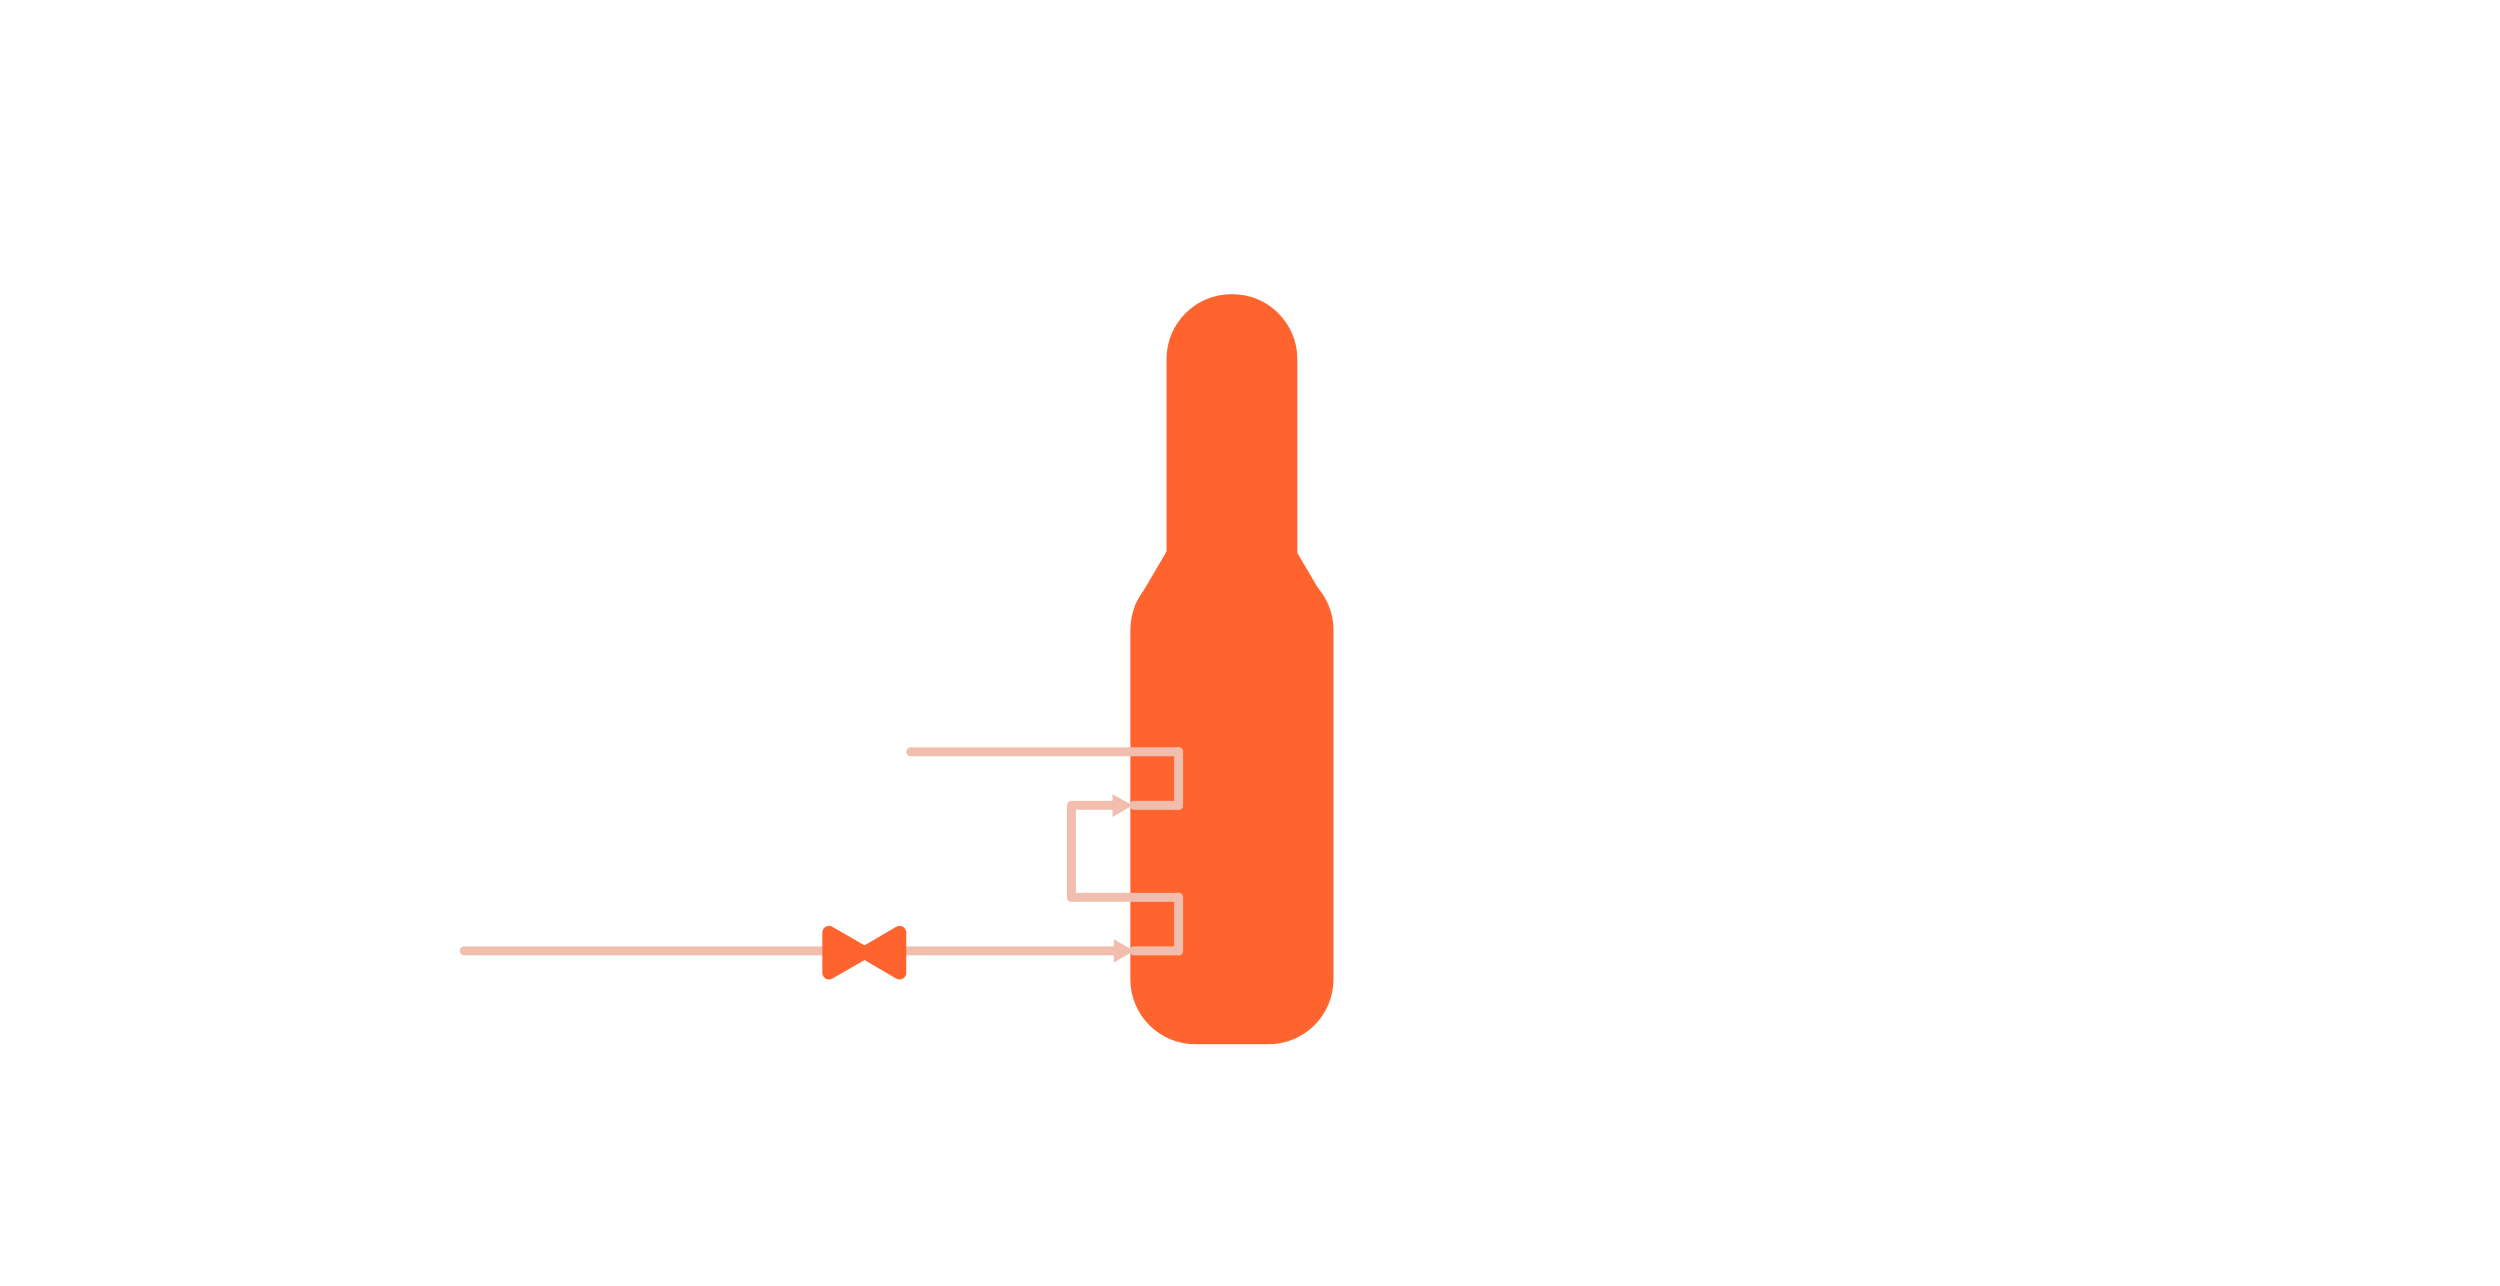
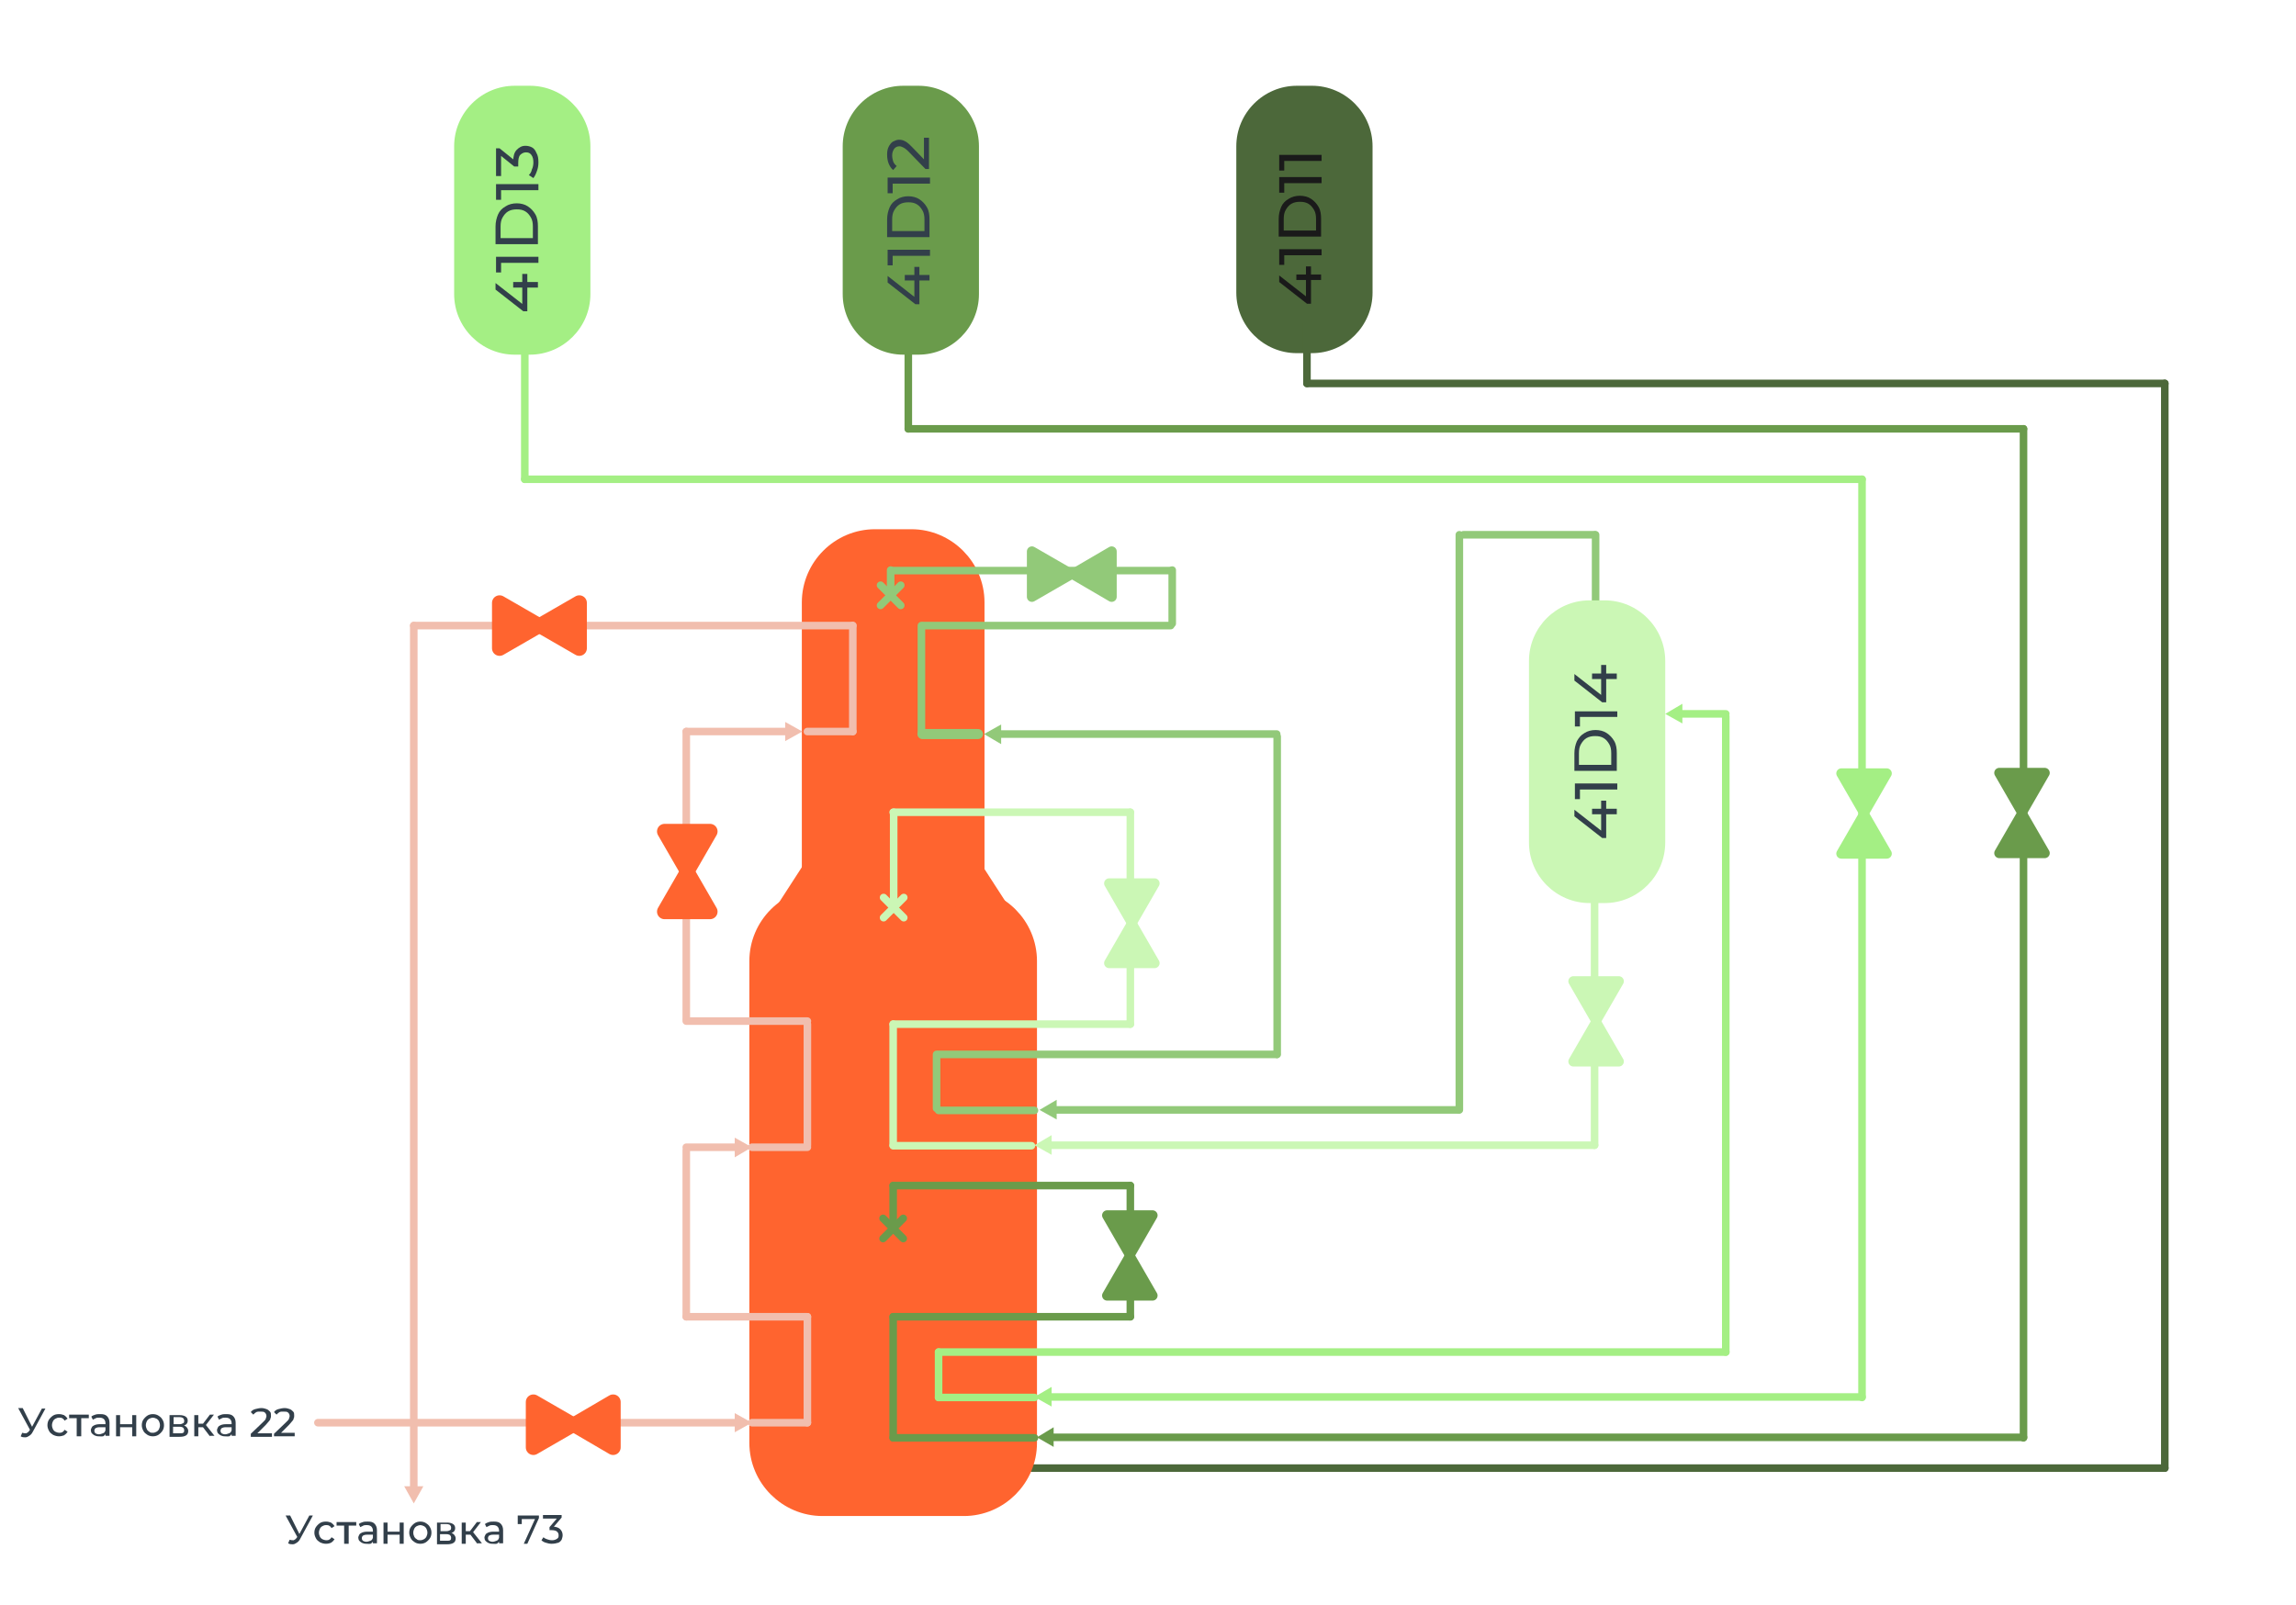
- <svg xmlns="http://www.w3.org/2000/svg" version="1.1" id="Слой_1" x="0px" y="0px" viewBox="0 0 560 288" style="enable-background:new 0 0 560 288;" xml:space="preserve">
+ <svg xmlns="http://www.w3.org/2000/svg" version="1.1" id="Слой_1" x="0px" y="0px" viewBox="0 0 455 318" style="enable-background:new 0 0 455 318;" xml:space="preserve">
  <style type="text/css">
- 	.st0{fill:none;stroke:#F1BEAE;stroke-width:2;stroke-linecap:round;stroke-linejoin:round;}
- 	.st1{fill:#F1BEAE;}
- 	.st2{fill:#FF642F;stroke:#FF642F;stroke-width:5;stroke-linecap:round;stroke-linejoin:round;stroke-miterlimit:10;}
- 	.st3{fill:none;stroke:#F1BEAE;stroke-width:2;stroke-linecap:round;stroke-linejoin:round;stroke-miterlimit:10;}
- 	.st4{fill:#FF642F;stroke:#FF642F;stroke-width:3;stroke-linecap:round;stroke-linejoin:round;stroke-miterlimit:10;}
+ 	.st0{fill:none;stroke:#92C979;stroke-width:1.5;stroke-linecap:round;stroke-linejoin:round;stroke-miterlimit:10;}
+ 	.st1{fill:none;stroke:#4C683A;stroke-width:1.5;stroke-linecap:round;stroke-linejoin:round;stroke-miterlimit:10;}
+ 	.st2{fill:none;stroke:#F1BEAE;stroke-width:1.5;stroke-linecap:round;stroke-linejoin:round;}
+ 	.st3{fill:#F1BEAE;}
+ 	.st4{fill:#FF642F;stroke:#FF642F;stroke-width:5;stroke-linecap:round;stroke-linejoin:round;stroke-miterlimit:10;}
+ 	.st5{fill:none;stroke:#F1BEAE;stroke-width:1.5;stroke-linecap:round;stroke-linejoin:round;stroke-miterlimit:10;}
+ 	.st6{fill:none;stroke:#6A9B4B;stroke-width:1.5;stroke-linecap:round;stroke-linejoin:round;stroke-miterlimit:10;}
+ 	.st7{fill:none;stroke:#A4EF84;stroke-width:1.5;stroke-linecap:round;stroke-linejoin:round;stroke-miterlimit:10;}
+ 	.st8{fill:#FF642F;stroke:#FF642F;stroke-width:3;stroke-linecap:round;stroke-linejoin:round;stroke-miterlimit:10;}
+ 	.st9{fill:none;stroke:#6A9B4B;stroke-width:1.5;stroke-linecap:round;stroke-linejoin:round;}
+ 	.st10{fill:#6A9B4B;}
+ 	.st11{fill:none;stroke:#A4EF84;stroke-width:1.5;stroke-linecap:round;stroke-linejoin:round;}
+ 	.st12{fill:#A4EF84;}
+ 	.st13{fill:#6A9B4B;stroke:#6A9B4B;stroke-width:2;stroke-linecap:round;stroke-linejoin:round;stroke-miterlimit:10;}
+ 	.st14{fill:none;stroke:#CBF7B5;stroke-width:1.5;stroke-linecap:round;stroke-linejoin:round;stroke-miterlimit:10;}
+ 	.st15{fill:none;stroke:#CBF7B5;stroke-width:1.5;stroke-linecap:round;stroke-linejoin:round;}
+ 	.st16{fill:#CBF7B5;}
+ 	.st17{fill:none;stroke:#92C979;stroke-width:1.5;stroke-linecap:round;stroke-linejoin:round;}
+ 	.st18{fill:#92C979;}
+ 	.st19{fill:#CBF7B5;stroke:#CBF7B5;stroke-width:2;stroke-linecap:round;stroke-linejoin:round;stroke-miterlimit:10;}
+ 	.st20{fill:none;stroke:#92C979;stroke-width:2;stroke-linecap:round;stroke-linejoin:round;stroke-miterlimit:10;}
+ 	.st21{fill:#92C979;stroke:#92C979;stroke-width:2;stroke-linecap:round;stroke-linejoin:round;stroke-miterlimit:10;}
+ 	.st22{fill:#4C683A;}
+ 	.st23{fill:#A4EF84;stroke:#A4EF84;stroke-width:2;stroke-linecap:round;stroke-linejoin:round;stroke-miterlimit:10;}
+ 	.st24{fill:#323F4A;}
+ 	.st25{fill:#1A1A1A;}
</style>
-   <g>
-     <g>
-       <line class="st0" x1="240" y1="180.4" x2="250" y2="180.4" />
-       <g>
-         <polygon class="st1" points="249.2,183 253.7,180.4 249.2,177.9    " />
-       </g>
-     </g>
-   </g>
-   <g>
-     <path class="st2" d="M284.2,231.4h-16.5c-6.6,0-12-5.4-12-12v-78.3c0-6.6,5.4-12,12-12h16.5c6.6,0,12,5.4,12,12v78.3   C296.2,226,290.8,231.4,284.2,231.4z" />
-     <path class="st2" d="M276.1,137.2h-0.3c-6.6,0-12-5.4-12-12V80.4c0-6.6,5.4-12,12-12h0.3c6.6,0,12,5.4,12,12v44.8   C288.1,131.8,282.7,137.2,276.1,137.2z" />
-     <line class="st2" x1="256.7" y1="136.3" x2="277" y2="101.8" />
-     <line class="st2" x1="294.8" y1="135.9" x2="274.5" y2="101.5" />
-   </g>
-   <line class="st3" x1="240" y1="201" x2="240" y2="181" />
-   <line class="st3" x1="264" y1="213" x2="264" y2="201" />
-   <line class="st3" x1="240" y1="201" x2="264" y2="201" />
-   <line class="st3" x1="254" y1="213" x2="264" y2="213" />
-   <g>
-     <g>
-       <line class="st0" x1="104" y1="213" x2="250.3" y2="213" />
-       <g>
-         <polygon class="st1" points="249.5,215.6 254,213 249.5,210.4    " />
-       </g>
-     </g>
-   </g>
-   <g>
-     <polygon class="st4" points="193.5,213.4 185.7,208.9 185.7,217.9  " />
-     <polygon class="st4" points="193.8,213.4 201.5,208.9 201.5,217.9  " />
-   </g>
-   <line class="st3" x1="264" y1="180.4" x2="264" y2="168.4" />
-   <line class="st3" x1="204" y1="168.4" x2="264" y2="168.4" />
-   <line class="st3" x1="254" y1="180.4" x2="264" y2="180.4" />
+   <line class="st0" x1="316.2" y1="119" x2="316.2" y2="106" />
+   <line class="st1" x1="204" y1="291" x2="429" y2="291" />
+   <g>
+     <g>
+       <line class="st2" x1="136" y1="227.4" x2="146.2" y2="227.4" />
+       <g>
+         <polygon class="st3" points="145.6,229.4 149,227.4 145.6,225.5    " />
+       </g>
+     </g>
+   </g>
+   <g>
+     <path class="st4" d="M191,298h-28c-6.6,0-12-5.4-12-12v-95.5c0-6.6,5.4-12,12-12h28c6.6,0,12,5.4,12,12V286   C203,292.6,197.6,298,191,298z" />
+     <path class="st4" d="M180.6,187.9h-7.2c-6.6,0-12-5.4-12-12v-56.5c0-6.6,5.4-12,12-12h7.2c6.6,0,12,5.4,12,12v56.5   C192.6,182.5,187.2,187.9,180.6,187.9z" />
+     <line class="st4" x1="152.3" y1="186.7" x2="178.3" y2="146.5" />
+     <line class="st4" x1="201.2" y1="186.3" x2="175.2" y2="146.1" />
+   </g>
+   <line class="st5" x1="136" y1="261" x2="136" y2="228" />
+   <line class="st5" x1="160" y1="282" x2="160" y2="261" />
+   <line class="st6" x1="177" y1="285" x2="177" y2="261" />
+   <line class="st7" x1="186" y1="277" x2="186" y2="268" />
+   <line class="st5" x1="136" y1="261" x2="160" y2="261" />
+   <line class="st5" x1="149" y1="282" x2="160" y2="282" />
+   <g>
+     <g>
+       <line class="st2" x1="63" y1="282" x2="146.2" y2="282" />
+       <g>
+         <polygon class="st3" points="145.6,283.9 149,282 145.6,280.1    " />
+       </g>
+     </g>
+   </g>
+   <g>
+     <polygon class="st8" points="113.5,282.4 105.7,277.9 105.7,286.9  " />
+     <polygon class="st8" points="113.8,282.4 121.5,277.9 121.5,286.9  " />
+   </g>
+   <line class="st5" x1="136" y1="202.4" x2="160" y2="202.4" />
+   <line class="st5" x1="149" y1="227.4" x2="160" y2="227.4" />
+   <g>
+     <g>
+       <line class="st2" x1="136" y1="145" x2="156.2" y2="145" />
+       <g>
+         <polygon class="st3" points="155.6,146.9 159,145 155.6,143.1    " />
+       </g>
+     </g>
+   </g>
+   <line class="st5" x1="160" y1="145" x2="169" y2="145" />
+   <line class="st5" x1="160" y1="227" x2="160" y2="203" />
+   <line class="st5" x1="136" y1="202" x2="136" y2="145" />
+   <line class="st5" x1="169" y1="145" x2="169" y2="124" />
+   <line class="st5" x1="82" y1="124" x2="169" y2="124" />
+   <g>
+     <polygon class="st8" points="136.2,172.9 131.7,180.7 140.7,180.7  " />
+     <polygon class="st8" points="136.2,172.6 131.7,164.8 140.7,164.8  " />
+   </g>
+   <g>
+     <polygon class="st8" points="106.8,124 99,119.5 99,128.5  " />
+     <polygon class="st8" points="107,124 114.8,119.5 114.8,128.5  " />
+   </g>
+   <g>
+     <g>
+       <line class="st2" x1="82" y1="295.2" x2="82" y2="124" />
+       <g>
+         <polygon class="st3" points="83.9,294.6 82,298 80.1,294.6    " />
+       </g>
+     </g>
+   </g>
+   <line class="st6" x1="177" y1="285" x2="205" y2="285" />
+   <g>
+     <g>
+       <line class="st9" x1="401" y1="284.9" x2="208.3" y2="284.9" />
+       <g>
+         <polygon class="st10" points="208.8,282.9 205.5,284.9 208.8,286.8    " />
+       </g>
+     </g>
+   </g>
+   <g>
+     <g>
+       <line class="st11" x1="369" y1="276.9" x2="207.8" y2="276.9" />
+       <g>
+         <polygon class="st12" points="208.4,274.9 205,276.9 208.4,278.8    " />
+       </g>
+     </g>
+   </g>
+   <line class="st7" x1="186" y1="277" x2="205" y2="277" />
+   <line class="st6" x1="177" y1="235" x2="224" y2="235" />
+   <line class="st6" x1="224" y1="261" x2="224" y2="235" />
+   <line class="st6" x1="177" y1="261" x2="224" y2="261" />
+   <g>
+     <polygon class="st13" points="223.9,249 219.4,256.8 228.4,256.8  " />
+     <polygon class="st13" points="223.9,248.7 219.4,240.9 228.4,240.9  " />
+   </g>
+   <line class="st7" x1="186" y1="268" x2="342" y2="268" />
+   <line class="st6" x1="177" y1="242" x2="177" y2="235" />
+   <line class="st14" x1="177" y1="227" x2="177" y2="203" />
+   <g>
+     <g>
+       <line class="st15" x1="316" y1="227" x2="207.8" y2="227" />
+       <g>
+         <polygon class="st16" points="208.4,225 205,227 208.4,228.9    " />
+       </g>
+     </g>
+   </g>
+   <line class="st14" x1="177" y1="227.1" x2="204.4" y2="227.1" />
+   <g>
+     <g>
+       <line class="st17" x1="289" y1="220" x2="208.8" y2="220" />
+       <g>
+         <polygon class="st18" points="209.4,218 206,220 209.4,221.9    " />
+       </g>
+     </g>
+   </g>
+   <line class="st0" x1="186" y1="220.1" x2="205" y2="220.1" />
+   <line class="st0" x1="185.6" y1="219.7" x2="185.6" y2="209" />
+   <line class="st14" x1="177" y1="203" x2="224" y2="203" />
+   <line class="st14" x1="224" y1="203" x2="224" y2="161" />
+   <line class="st14" x1="177" y1="161" x2="224" y2="161" />
+   <line class="st14" x1="177.1" y1="178.4" x2="177.1" y2="161" />
+   <g>
+     <polygon class="st19" points="224.3,183.1 219.8,190.9 228.8,190.9  " />
+     <polygon class="st19" points="224.3,182.9 219.8,175.1 228.8,175.1  " />
+   </g>
+   <line class="st0" x1="186" y1="209" x2="253" y2="209" />
+   <line class="st0" x1="253.1" y1="209" x2="253.1" y2="146" />
+   <g>
+     <g>
+       <line class="st17" x1="253" y1="145.5" x2="197.8" y2="145.5" />
+       <g>
+         <polygon class="st18" points="198.4,143.6 195,145.5 198.4,147.5    " />
+       </g>
+     </g>
+   </g>
+   <line class="st20" x1="182.8" y1="145.5" x2="193.8" y2="145.5" />
+   <line class="st0" x1="182.6" y1="145.1" x2="182.6" y2="124" />
+   <line class="st0" x1="183" y1="124" x2="232" y2="124" />
+   <line class="st0" x1="232.3" y1="123.6" x2="232.3" y2="113" />
+   <line class="st0" x1="177" y1="113.1" x2="232" y2="113.1" />
+   <g>
+     <polygon class="st21" points="212.6,113.8 220.3,118.3 220.3,109.3  " />
+     <polygon class="st21" points="212.3,113.8 204.5,118.3 204.5,109.3  " />
+   </g>
+   <path class="st16" d="M330,131v36c0,6.6-5.4,12-12,12h-3c-6.6,0-12-5.4-12-12v-36c0-6.6,5.4-12,12-12h3C324.6,119,330,124.4,330,131  z" />
+   <g>
+     <polygon class="st19" points="316.3,202.6 311.8,210.4 320.8,210.4  " />
+     <polygon class="st19" points="316.3,202.3 311.8,194.5 320.8,194.5  " />
+   </g>
+   <line class="st14" x1="316" y1="227" x2="316" y2="172" />
+   <line class="st0" x1="289.2" y1="220" x2="289.2" y2="106" />
+   <line class="st0" x1="290" y1="106" x2="316" y2="106" />
+   <line class="st7" x1="342" y1="268" x2="342" y2="142" />
+   <g>
+     <g>
+       <line class="st11" x1="342" y1="141.5" x2="332.8" y2="141.5" />
+       <g>
+         <polygon class="st12" points="333.4,139.5 330,141.5 333.4,143.4    " />
+       </g>
+     </g>
+   </g>
+   <path class="st10" d="M194,29v29.3c0,6.6-5.4,12-12,12h-3c-6.6,0-12-5.4-12-12V29c0-6.6,5.4-12,12-12h3C188.6,17,194,22.4,194,29z" />
+   <path class="st12" d="M117,29v29.3c0,6.6-5.4,12-12,12h-3c-6.6,0-12-5.4-12-12V29c0-6.6,5.4-12,12-12h3C111.6,17,117,22.4,117,29z" />
+   <path class="st22" d="M272,29v29c0,6.6-5.4,12-12,12h-3c-6.6,0-12-5.4-12-12V29c0-6.6,5.4-12,12-12h3C266.6,17,272,22.4,272,29z" />
+   <line class="st7" x1="104" y1="95" x2="104" y2="70" />
+   <line class="st7" x1="104" y1="95" x2="369" y2="95" />
+   <line class="st7" x1="369" y1="277" x2="369" y2="95" />
+   <line class="st6" x1="180" y1="85" x2="401" y2="85" />
+   <line class="st6" x1="180" y1="85" x2="180" y2="70" />
+   <g>
+     <polygon class="st23" points="369.4,161.4 364.9,169.2 373.9,169.2  " />
+     <polygon class="st23" points="369.4,161.1 364.9,153.3 373.9,153.3  " />
+   </g>
+   <line class="st6" x1="401" y1="285" x2="401" y2="85" />
+   <g>
+     <polygon class="st13" points="400.7,161.3 396.2,169.1 405.2,169.1  " />
+     <polygon class="st13" points="400.7,161 396.2,153.2 405.2,153.2  " />
+   </g>
+   <line class="st1" x1="429" y1="291" x2="429" y2="76" />
+   <line class="st1" x1="259" y1="76" x2="259" y2="64" />
+   <line class="st1" x1="259" y1="76" x2="429" y2="76" />
+   <g>
+     <line class="st0" x1="174.5" y1="116" x2="178.5" y2="120" />
+     <line class="st0" x1="174.5" y1="120" x2="178.5" y2="116" />
+   </g>
+   <g>
+     <line class="st14" x1="175.1" y1="177.9" x2="179.1" y2="181.9" />
+     <line class="st14" x1="175.1" y1="181.9" x2="179.1" y2="177.9" />
+   </g>
+   <g>
+     <line class="st6" x1="175" y1="241.5" x2="179" y2="245.5" />
+     <line class="st6" x1="175" y1="245.5" x2="179" y2="241.5" />
+   </g>
+   <line class="st0" x1="176.5" y1="116.8" x2="176.5" y2="113" />
+   <g>
+     <g>
+       <path class="st24" d="M104.5,61.7h-0.8l-5.5-4.3v-1.3l5.5,4.3l-0.2,0.6v-6.7h1V61.7z M106.6,57h-2.1l-1,0h-1.8v-1.1h4.9V57z" />
+       <path class="st24" d="M106.6,52.1h-7.9l0.6-0.5V54h-1v-3.1h8.4V52.1z" />
+       <path class="st24" d="M106.6,48.4h-8.4v-3.5c0-0.9,0.2-1.7,0.5-2.4s0.8-1.2,1.5-1.6c0.6-0.4,1.4-0.6,2.2-0.6    c0.8,0,1.6,0.2,2.2,0.6c0.6,0.4,1.1,0.9,1.5,1.6s0.5,1.5,0.5,2.4V48.4z M105.6,47.2v-2.3c0-0.7-0.1-1.3-0.4-1.8    c-0.3-0.5-0.6-0.9-1.1-1.2c-0.5-0.3-1-0.4-1.7-0.4c-0.6,0-1.2,0.1-1.7,0.4c-0.5,0.3-0.8,0.7-1.1,1.2c-0.3,0.5-0.4,1.1-0.4,1.8v2.3    H105.6z" />
+       <path class="st24" d="M106.6,37.7h-7.9l0.6-0.5v2.4h-1v-3.1h8.4V37.7z" />
+       <path class="st24" d="M106.7,32.2c0,0.6-0.1,1.2-0.3,1.7c-0.2,0.6-0.4,1-0.7,1.4l-0.9-0.6c0.3-0.3,0.5-0.6,0.6-1.1    c0.2-0.4,0.3-0.9,0.3-1.4c0-0.6-0.1-1.1-0.4-1.5s-0.6-0.5-1.1-0.5c-0.4,0-0.8,0.2-1.1,0.5s-0.4,0.9-0.4,1.6v0.7h-0.8l-3.1-2.5    l0.5-0.2v4.6h-1v-5.5H99l3.1,2.5l-0.4,0.6V32c0-1,0.2-1.8,0.7-2.3c0.5-0.5,1-0.8,1.7-0.8c0.5,0,0.9,0.1,1.3,0.3    c0.4,0.2,0.7,0.6,0.9,1.1C106.6,30.8,106.7,31.4,106.7,32.2z" />
+     </g>
+   </g>
+   <g>
+     <g>
+       <path class="st24" d="M182.2,60.3h-0.8l-5.5-4.3v-1.3l5.5,4.3l-0.2,0.6v-6.7h1V60.3z M184.2,55.6h-2.1l-1,0h-1.8v-1.1h4.9V55.6z" />
+       <path class="st24" d="M184.2,50.7h-7.9l0.6-0.5v2.4h-1v-3.1h8.4V50.7z" />
+       <path class="st24" d="M184.2,47h-8.4v-3.5c0-0.9,0.2-1.7,0.5-2.4s0.8-1.2,1.5-1.6c0.6-0.4,1.4-0.6,2.2-0.6c0.8,0,1.6,0.2,2.2,0.6    c0.6,0.4,1.1,0.9,1.5,1.6s0.5,1.5,0.5,2.4V47z M183.2,45.8v-2.3c0-0.7-0.1-1.3-0.4-1.8c-0.3-0.5-0.6-0.9-1.1-1.2    c-0.5-0.3-1-0.4-1.7-0.4c-0.6,0-1.2,0.1-1.7,0.4c-0.5,0.3-0.8,0.7-1.1,1.2c-0.3,0.5-0.4,1.1-0.4,1.8v2.3H183.2z" />
+       <path class="st24" d="M184.2,36.4h-7.9l0.6-0.5v2.4h-1v-3.1h8.4V36.4z" />
+       <path class="st24" d="M184.2,33.5h-0.8l-3.3-3.4c-0.3-0.3-0.5-0.5-0.8-0.7s-0.4-0.2-0.6-0.3c-0.2-0.1-0.4-0.1-0.5-0.1    c-0.4,0-0.8,0.2-1,0.5c-0.2,0.3-0.4,0.7-0.4,1.3c0,0.4,0.1,0.9,0.2,1.2s0.4,0.7,0.7,0.9l-0.7,0.8c-0.4-0.3-0.7-0.8-0.9-1.3    c-0.2-0.5-0.3-1.1-0.3-1.8c0-0.6,0.1-1.1,0.3-1.5c0.2-0.4,0.5-0.8,0.8-1c0.4-0.2,0.8-0.4,1.2-0.4c0.3,0,0.5,0,0.8,0.1    c0.3,0.1,0.5,0.2,0.8,0.4c0.3,0.2,0.6,0.5,1,0.9l2.9,3l-0.5,0.3v-5.1h1V33.5z" />
+     </g>
+   </g>
+   <g>
+     <g>
+       <path class="st25" d="M259.8,60.2h-0.8l-5.5-4.3v-1.3l5.5,4.3l-0.2,0.6v-6.7h1V60.2z M261.8,55.5h-2.1l-1,0h-1.8v-1.1h4.9V55.5z" />
+       <path class="st25" d="M261.8,50.6h-7.9l0.6-0.5v2.4h-1v-3.1h8.4V50.6z" />
+       <path class="st25" d="M261.8,46.9h-8.4v-3.5c0-0.9,0.2-1.7,0.5-2.4s0.8-1.2,1.5-1.6c0.6-0.4,1.4-0.6,2.2-0.6    c0.8,0,1.6,0.2,2.2,0.6c0.6,0.4,1.1,0.9,1.5,1.6s0.5,1.5,0.5,2.4V46.9z M260.8,45.7v-2.3c0-0.7-0.1-1.3-0.4-1.8    c-0.3-0.5-0.6-0.9-1.1-1.2c-0.5-0.3-1-0.4-1.7-0.4c-0.6,0-1.2,0.1-1.7,0.4c-0.5,0.3-0.8,0.7-1.1,1.2c-0.3,0.5-0.4,1.1-0.4,1.8v2.3    H260.8z" />
+       <path class="st25" d="M261.8,36.3h-7.9l0.6-0.5v2.4h-1v-3.1h8.4V36.3z" />
+       <path class="st25" d="M261.8,31.9h-7.9l0.6-0.5v2.4h-1v-3.1h8.4V31.9z" />
+     </g>
+   </g>
+   <g>
+     <g>
+       <path class="st24" d="M318.3,166.1h-0.8l-5.5-4.3v-1.3l5.5,4.3l-0.2,0.6v-6.7h1V166.1z M320.4,161.4h-2.1l-1,0h-1.8v-1.1h4.9    V161.4z" />
+       <path class="st24" d="M320.4,156.5h-7.9l0.6-0.5v2.4h-1v-3.1h8.4V156.5z" />
+       <path class="st24" d="M320.4,152.8H312v-3.5c0-0.9,0.2-1.7,0.5-2.4c0.4-0.7,0.8-1.2,1.5-1.6c0.6-0.4,1.4-0.6,2.2-0.6    c0.8,0,1.6,0.2,2.2,0.6c0.6,0.4,1.1,0.9,1.5,1.6c0.4,0.7,0.5,1.5,0.5,2.4V152.8z M319.3,151.6v-2.3c0-0.7-0.1-1.3-0.4-1.8    c-0.3-0.5-0.6-0.9-1.1-1.2c-0.5-0.3-1-0.4-1.7-0.4c-0.6,0-1.2,0.1-1.7,0.4c-0.5,0.3-0.8,0.7-1.1,1.2c-0.3,0.5-0.4,1.1-0.4,1.8v2.3    H319.3z" />
+       <path class="st24" d="M320.4,142.1h-7.9l0.6-0.5v2.4h-1V141h8.4V142.1z" />
+       <path class="st24" d="M318.3,139.2h-0.8l-5.5-4.3v-1.3l5.5,4.3l-0.2,0.6v-6.7h1V139.2z M320.4,134.6h-2.1l-1,0h-1.8v-1.1h4.9    V134.6z" />
+     </g>
+   </g>
+   <g>
+     <g>
+       <path class="st24" d="M6.1,283.7l-2.5-4.6h0.9l2,4L6.1,283.7z M4.4,284c0.3,0.1,0.5,0.1,0.8,0.1c0.2-0.1,0.4-0.2,0.6-0.5l0.3-0.4    l0.1-0.1l2.1-3.9H9l-2.5,4.6c-0.2,0.4-0.4,0.6-0.7,0.8s-0.5,0.3-0.8,0.3c-0.3,0-0.6,0-0.9-0.2L4.4,284z" />
+       <path class="st24" d="M11.7,284.7c-0.4,0-0.8-0.1-1.2-0.3c-0.3-0.2-0.6-0.4-0.8-0.8s-0.3-0.7-0.3-1.1c0-0.4,0.1-0.8,0.3-1.1    s0.5-0.6,0.8-0.8c0.3-0.2,0.7-0.3,1.2-0.3c0.4,0,0.7,0.1,1,0.2c0.3,0.2,0.5,0.4,0.7,0.7l-0.6,0.4c-0.1-0.2-0.3-0.4-0.5-0.5    s-0.4-0.1-0.6-0.1c-0.3,0-0.5,0.1-0.7,0.2s-0.4,0.3-0.5,0.5c-0.1,0.2-0.2,0.5-0.2,0.8s0.1,0.6,0.2,0.8c0.1,0.2,0.3,0.4,0.5,0.5    c0.2,0.1,0.5,0.2,0.7,0.2c0.2,0,0.4,0,0.6-0.1c0.2-0.1,0.4-0.3,0.5-0.5l0.6,0.4c-0.2,0.3-0.4,0.5-0.7,0.7    C12.4,284.6,12.1,284.7,11.7,284.7z" />
+       <path class="st24" d="M15.2,284.7v-3.8l0.2,0.2h-1.7v-0.7h3.9v0.7h-1.7l0.2-0.2v3.8H15.2z" />
+       <path class="st24" d="M19.5,284.7c-0.3,0-0.6-0.1-0.8-0.2c-0.2-0.1-0.4-0.3-0.5-0.4s-0.2-0.4-0.2-0.6c0-0.2,0.1-0.4,0.2-0.6    s0.3-0.3,0.5-0.4c0.2-0.1,0.6-0.2,1-0.2H21v0.6h-1.3c-0.4,0-0.6,0.1-0.8,0.2c-0.1,0.1-0.2,0.3-0.2,0.5c0,0.2,0.1,0.4,0.2,0.5    c0.2,0.1,0.4,0.2,0.7,0.2c0.3,0,0.5-0.1,0.8-0.2s0.4-0.3,0.5-0.6l0.2,0.5c-0.1,0.2-0.3,0.4-0.5,0.6S19.9,284.7,19.5,284.7z     M20.9,284.7v-0.9l0-0.2v-1.5c0-0.3-0.1-0.6-0.3-0.8s-0.5-0.3-0.9-0.3c-0.3,0-0.5,0-0.7,0.1c-0.2,0.1-0.4,0.2-0.6,0.3l-0.3-0.6    c0.2-0.2,0.5-0.3,0.8-0.4c0.3-0.1,0.6-0.1,1-0.1c0.6,0,1,0.1,1.3,0.4c0.3,0.3,0.5,0.7,0.5,1.3v2.6H20.9z" />
+       <path class="st24" d="M23,284.7v-4.2h0.8v1.8h2.4v-1.8H27v4.2h-0.8v-1.8h-2.4v1.8H23z" />
+       <path class="st24" d="M30.3,284.7c-0.4,0-0.8-0.1-1.1-0.3c-0.3-0.2-0.6-0.4-0.8-0.8s-0.3-0.7-0.3-1.1c0-0.4,0.1-0.8,0.3-1.1    c0.2-0.3,0.5-0.6,0.8-0.8s0.7-0.3,1.1-0.3c0.4,0,0.8,0.1,1.1,0.3c0.3,0.2,0.6,0.4,0.8,0.8c0.2,0.3,0.3,0.7,0.3,1.1    c0,0.4-0.1,0.8-0.3,1.1c-0.2,0.3-0.5,0.6-0.8,0.8C31.1,284.6,30.7,284.7,30.3,284.7z M30.3,284c0.3,0,0.5-0.1,0.7-0.2    c0.2-0.1,0.4-0.3,0.5-0.5c0.1-0.2,0.2-0.5,0.2-0.8c0-0.3-0.1-0.6-0.2-0.8c-0.1-0.2-0.3-0.4-0.5-0.5s-0.5-0.2-0.7-0.2    s-0.5,0.1-0.7,0.2s-0.4,0.3-0.5,0.5c-0.1,0.2-0.2,0.5-0.2,0.8c0,0.3,0.1,0.6,0.2,0.8c0.1,0.2,0.3,0.4,0.5,0.5    C29.8,284,30,284,30.3,284z" />
+       <path class="st24" d="M33.6,284.7v-4.2h2c0.5,0,0.9,0.1,1.2,0.3c0.3,0.2,0.4,0.5,0.4,0.8s-0.1,0.6-0.4,0.8    c-0.3,0.2-0.6,0.3-1.1,0.3l0.1-0.2c0.5,0,0.9,0.1,1.1,0.3s0.4,0.5,0.4,0.8c0,0.4-0.1,0.7-0.4,0.9c-0.3,0.2-0.7,0.3-1.3,0.3H33.6z     M34.4,282.3h1.2c0.3,0,0.5-0.1,0.7-0.2s0.2-0.3,0.2-0.5c0-0.2-0.1-0.4-0.2-0.5s-0.4-0.2-0.7-0.2h-1.2V282.3z M34.4,284.1h1.2    c0.3,0,0.6,0,0.7-0.1c0.2-0.1,0.2-0.3,0.2-0.5c0-0.2-0.1-0.4-0.2-0.5c-0.1-0.1-0.4-0.2-0.7-0.2h-1.3V284.1z" />
+       <path class="st24" d="M38.5,284.7v-4.2h0.8v4.2H38.5z M39.1,282.9v-0.7h1.4v0.7H39.1z M40.7,282.6l-0.7-0.1l1.6-2.1h0.8    L40.7,282.6z M41.6,284.7l-1.6-2.1l0.6-0.4l1.9,2.4H41.6z" />
+       <path class="st24" d="M44.5,284.7c-0.3,0-0.6-0.1-0.8-0.2c-0.2-0.1-0.4-0.3-0.5-0.4s-0.2-0.4-0.2-0.6c0-0.2,0.1-0.4,0.2-0.6    s0.3-0.3,0.5-0.4c0.2-0.1,0.6-0.2,1-0.2H46v0.6h-1.3c-0.4,0-0.6,0.1-0.8,0.2c-0.1,0.1-0.2,0.3-0.2,0.5c0,0.2,0.1,0.4,0.2,0.5    c0.2,0.1,0.4,0.2,0.7,0.2c0.3,0,0.5-0.1,0.8-0.2s0.4-0.3,0.5-0.6l0.2,0.5c-0.1,0.2-0.3,0.4-0.5,0.6S44.9,284.7,44.5,284.7z     M45.9,284.7v-0.9l0-0.2v-1.5c0-0.3-0.1-0.6-0.3-0.8s-0.5-0.3-0.9-0.3c-0.3,0-0.5,0-0.7,0.1c-0.2,0.1-0.4,0.2-0.6,0.3l-0.3-0.6    c0.2-0.2,0.5-0.3,0.8-0.4c0.3-0.1,0.6-0.1,1-0.1c0.6,0,1,0.1,1.3,0.4c0.3,0.3,0.5,0.7,0.5,1.3v2.6H45.9z" />
+       <path class="st24" d="M49.7,284.7v-0.5l2.3-2.2c0.2-0.2,0.4-0.4,0.5-0.5s0.2-0.3,0.2-0.4c0-0.1,0.1-0.2,0.1-0.4    c0-0.3-0.1-0.5-0.3-0.7s-0.5-0.2-0.9-0.2c-0.3,0-0.6,0-0.8,0.1c-0.2,0.1-0.4,0.3-0.6,0.5l-0.5-0.5c0.2-0.3,0.5-0.5,0.9-0.6    c0.4-0.1,0.8-0.2,1.2-0.2c0.4,0,0.7,0.1,1,0.2c0.3,0.1,0.5,0.3,0.7,0.5c0.2,0.2,0.2,0.5,0.2,0.8c0,0.2,0,0.4-0.1,0.5    c0,0.2-0.1,0.4-0.3,0.6s-0.3,0.4-0.6,0.7l-2,2l-0.2-0.3h3.4v0.7H49.7z" />
+       <path class="st24" d="M54.3,284.7v-0.5l2.3-2.2c0.2-0.2,0.4-0.4,0.5-0.5s0.2-0.3,0.2-0.4c0-0.1,0.1-0.2,0.1-0.4    c0-0.3-0.1-0.5-0.3-0.7s-0.5-0.2-0.9-0.2c-0.3,0-0.6,0-0.8,0.1c-0.2,0.1-0.4,0.3-0.6,0.5l-0.5-0.5c0.2-0.3,0.5-0.5,0.9-0.6    c0.4-0.1,0.8-0.2,1.2-0.2c0.4,0,0.7,0.1,1,0.2c0.3,0.1,0.5,0.3,0.7,0.5c0.2,0.2,0.2,0.5,0.2,0.8c0,0.2,0,0.4-0.1,0.5    c0,0.2-0.1,0.4-0.3,0.6s-0.3,0.4-0.6,0.7l-2,2L55,284h3.4v0.7H54.3z" />
+     </g>
+   </g>
+   <g>
+     <g>
+       <path class="st24" d="M59.1,305l-2.5-4.6h0.9l2,4L59.1,305z M57.4,305.2c0.3,0.1,0.5,0.1,0.8,0.1c0.2-0.1,0.4-0.2,0.6-0.5l0.3-0.4    l0.1-0.1l2.1-3.9H62l-2.5,4.6c-0.2,0.4-0.4,0.6-0.7,0.8s-0.5,0.3-0.8,0.3c-0.3,0-0.6,0-0.9-0.2L57.4,305.2z" />
+       <path class="st24" d="M64.6,306c-0.4,0-0.8-0.1-1.2-0.3c-0.3-0.2-0.6-0.4-0.8-0.8s-0.3-0.7-0.3-1.1c0-0.4,0.1-0.8,0.3-1.1    s0.5-0.6,0.8-0.8c0.3-0.2,0.7-0.3,1.2-0.3c0.4,0,0.7,0.1,1,0.2c0.3,0.2,0.5,0.4,0.7,0.7l-0.6,0.4c-0.1-0.2-0.3-0.4-0.5-0.5    s-0.4-0.1-0.6-0.1c-0.3,0-0.5,0.1-0.7,0.2s-0.4,0.3-0.5,0.5c-0.1,0.2-0.2,0.5-0.2,0.8s0.1,0.6,0.2,0.8c0.1,0.2,0.3,0.4,0.5,0.5    c0.2,0.1,0.5,0.2,0.7,0.2c0.2,0,0.4,0,0.6-0.1c0.2-0.1,0.4-0.3,0.5-0.5l0.6,0.4c-0.2,0.3-0.4,0.5-0.7,0.7    C65.4,305.9,65,306,64.6,306z" />
+       <path class="st24" d="M68.2,306v-3.8l0.2,0.2h-1.7v-0.7h3.9v0.7h-1.7l0.2-0.2v3.8H68.2z" />
+       <path class="st24" d="M72.5,306c-0.3,0-0.6-0.1-0.8-0.2c-0.2-0.1-0.4-0.3-0.5-0.4s-0.2-0.4-0.2-0.6c0-0.2,0.1-0.4,0.2-0.6    s0.3-0.3,0.5-0.4c0.2-0.1,0.6-0.2,1-0.2H74v0.6h-1.3c-0.4,0-0.6,0.1-0.8,0.2c-0.1,0.1-0.2,0.3-0.2,0.5c0,0.2,0.1,0.4,0.2,0.5    c0.2,0.1,0.4,0.2,0.7,0.2c0.3,0,0.5-0.1,0.8-0.2s0.4-0.3,0.5-0.6l0.2,0.5c-0.1,0.2-0.3,0.4-0.5,0.6S72.9,306,72.5,306z M73.9,306    v-0.9l0-0.2v-1.5c0-0.3-0.1-0.6-0.3-0.8s-0.5-0.3-0.9-0.3c-0.3,0-0.5,0-0.7,0.1c-0.2,0.1-0.4,0.2-0.6,0.3l-0.3-0.6    c0.2-0.2,0.5-0.3,0.8-0.4c0.3-0.1,0.6-0.1,1-0.1c0.6,0,1,0.1,1.3,0.4c0.3,0.3,0.5,0.7,0.5,1.3v2.6H73.9z" />
+       <path class="st24" d="M76,306v-4.2h0.8v1.8h2.4v-1.8H80v4.2h-0.8v-1.8h-2.4v1.8H76z" />
+       <path class="st24" d="M83.3,306c-0.4,0-0.8-0.1-1.1-0.3c-0.3-0.2-0.6-0.4-0.8-0.8s-0.3-0.7-0.3-1.1c0-0.4,0.1-0.8,0.3-1.1    c0.2-0.3,0.5-0.6,0.8-0.8s0.7-0.3,1.1-0.3c0.4,0,0.8,0.1,1.1,0.3c0.3,0.2,0.6,0.4,0.8,0.8c0.2,0.3,0.3,0.7,0.3,1.1    c0,0.4-0.1,0.8-0.3,1.1c-0.2,0.3-0.5,0.6-0.8,0.8C84.1,305.9,83.7,306,83.3,306z M83.3,305.3c0.3,0,0.5-0.1,0.7-0.2    c0.2-0.1,0.4-0.3,0.5-0.5c0.1-0.2,0.2-0.5,0.2-0.8c0-0.3-0.1-0.6-0.2-0.8c-0.1-0.2-0.3-0.4-0.5-0.5s-0.5-0.2-0.7-0.2    s-0.5,0.1-0.7,0.2s-0.4,0.3-0.5,0.5c-0.1,0.2-0.2,0.5-0.2,0.8c0,0.3,0.1,0.6,0.2,0.8c0.1,0.2,0.3,0.4,0.5,0.5    C82.8,305.3,83,305.3,83.3,305.3z" />
+       <path class="st24" d="M86.6,306v-4.2h2c0.5,0,0.9,0.1,1.2,0.3c0.3,0.2,0.4,0.5,0.4,0.8s-0.1,0.6-0.4,0.8c-0.3,0.2-0.6,0.3-1.1,0.3    l0.1-0.2c0.5,0,0.9,0.1,1.1,0.3s0.4,0.5,0.4,0.8c0,0.4-0.1,0.7-0.4,0.9c-0.3,0.2-0.7,0.3-1.3,0.3H86.6z M87.3,303.5h1.2    c0.3,0,0.5-0.1,0.7-0.2s0.2-0.3,0.2-0.5c0-0.2-0.1-0.4-0.2-0.5s-0.4-0.2-0.7-0.2h-1.2V303.5z M87.3,305.4h1.2c0.3,0,0.6,0,0.7-0.1    c0.2-0.1,0.2-0.3,0.2-0.5c0-0.2-0.1-0.4-0.2-0.5c-0.1-0.1-0.4-0.2-0.7-0.2h-1.3V305.4z" />
+       <path class="st24" d="M91.5,306v-4.2h0.8v4.2H91.5z M92,304.2v-0.7h1.4v0.7H92z M93.6,303.9l-0.7-0.1l1.6-2.1h0.8L93.6,303.9z     M94.6,306l-1.6-2.1l0.6-0.4l1.9,2.4H94.6z" />
+       <path class="st24" d="M97.5,306c-0.3,0-0.6-0.1-0.8-0.2c-0.2-0.1-0.4-0.3-0.5-0.4s-0.2-0.4-0.2-0.6c0-0.2,0.1-0.4,0.2-0.6    s0.3-0.3,0.5-0.4c0.2-0.1,0.6-0.2,1-0.2H99v0.6h-1.3c-0.4,0-0.6,0.1-0.8,0.2c-0.1,0.1-0.2,0.3-0.2,0.5c0,0.2,0.1,0.4,0.2,0.5    c0.2,0.1,0.4,0.2,0.7,0.2c0.3,0,0.5-0.1,0.8-0.2s0.4-0.3,0.5-0.6l0.2,0.5c-0.1,0.2-0.3,0.4-0.5,0.6S97.9,306,97.5,306z M98.9,306    v-0.9l0-0.2v-1.5c0-0.3-0.1-0.6-0.3-0.8s-0.5-0.3-0.9-0.3c-0.3,0-0.5,0-0.7,0.1c-0.2,0.1-0.4,0.2-0.6,0.3l-0.3-0.6    c0.2-0.2,0.5-0.3,0.8-0.4c0.3-0.1,0.6-0.1,1-0.1c0.6,0,1,0.1,1.3,0.4c0.3,0.3,0.5,0.7,0.5,1.3v2.6H98.9z" />
+       <path class="st24" d="M103.8,306l2.4-5.3l0.2,0.4H103l0.4-0.4v1.4h-0.8v-1.7h4.2v0.5l-2.3,5.1H103.8z" />
+       <path class="st24" d="M109.3,306c-0.4,0-0.8-0.1-1.1-0.2c-0.4-0.1-0.7-0.3-0.9-0.5l0.4-0.6c0.2,0.2,0.4,0.3,0.7,0.4    c0.3,0.1,0.6,0.2,1,0.2c0.4,0,0.7-0.1,1-0.3s0.3-0.4,0.3-0.7c0-0.3-0.1-0.5-0.3-0.7s-0.6-0.3-1.1-0.3h-0.4v-0.6l1.7-2l0.1,0.3    h-3.1v-0.7h3.7v0.5l-1.7,2l-0.4-0.2h0.3c0.7,0,1.2,0.2,1.5,0.5c0.3,0.3,0.5,0.7,0.5,1.2c0,0.3-0.1,0.6-0.2,0.9    c-0.2,0.3-0.4,0.5-0.7,0.6S109.8,306,109.3,306z" />
+     </g>
+   </g>
</svg>
